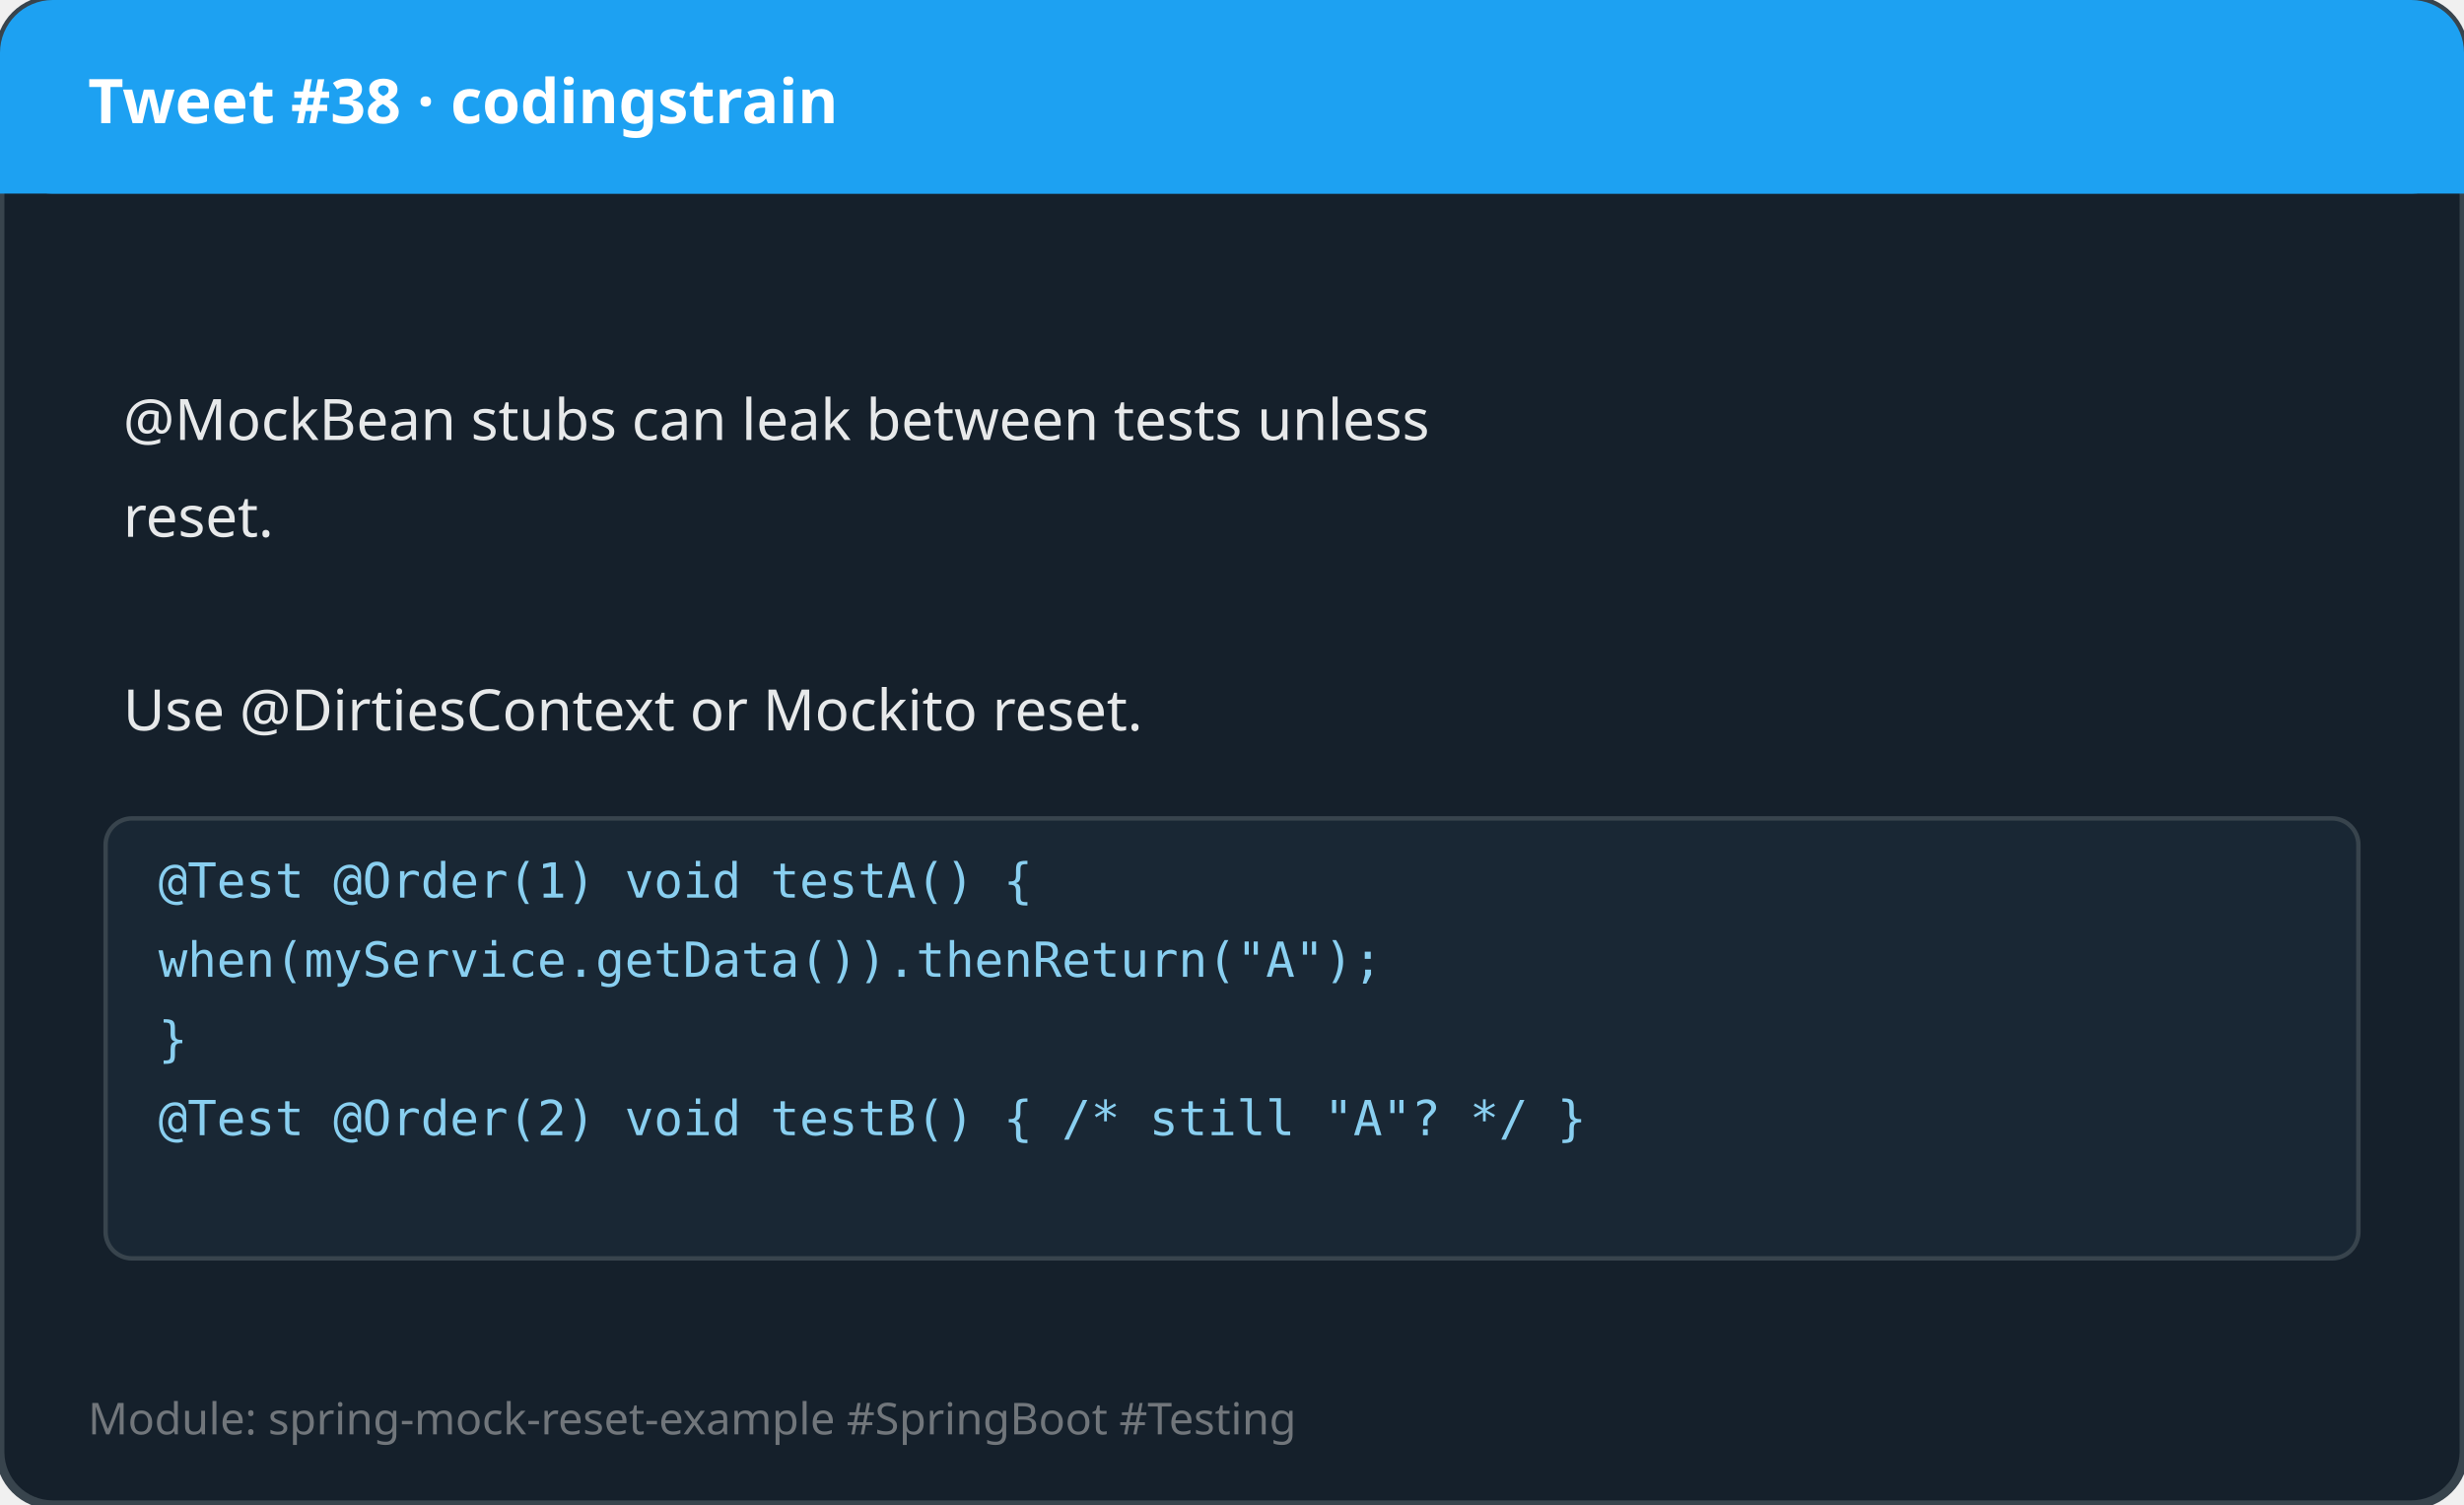
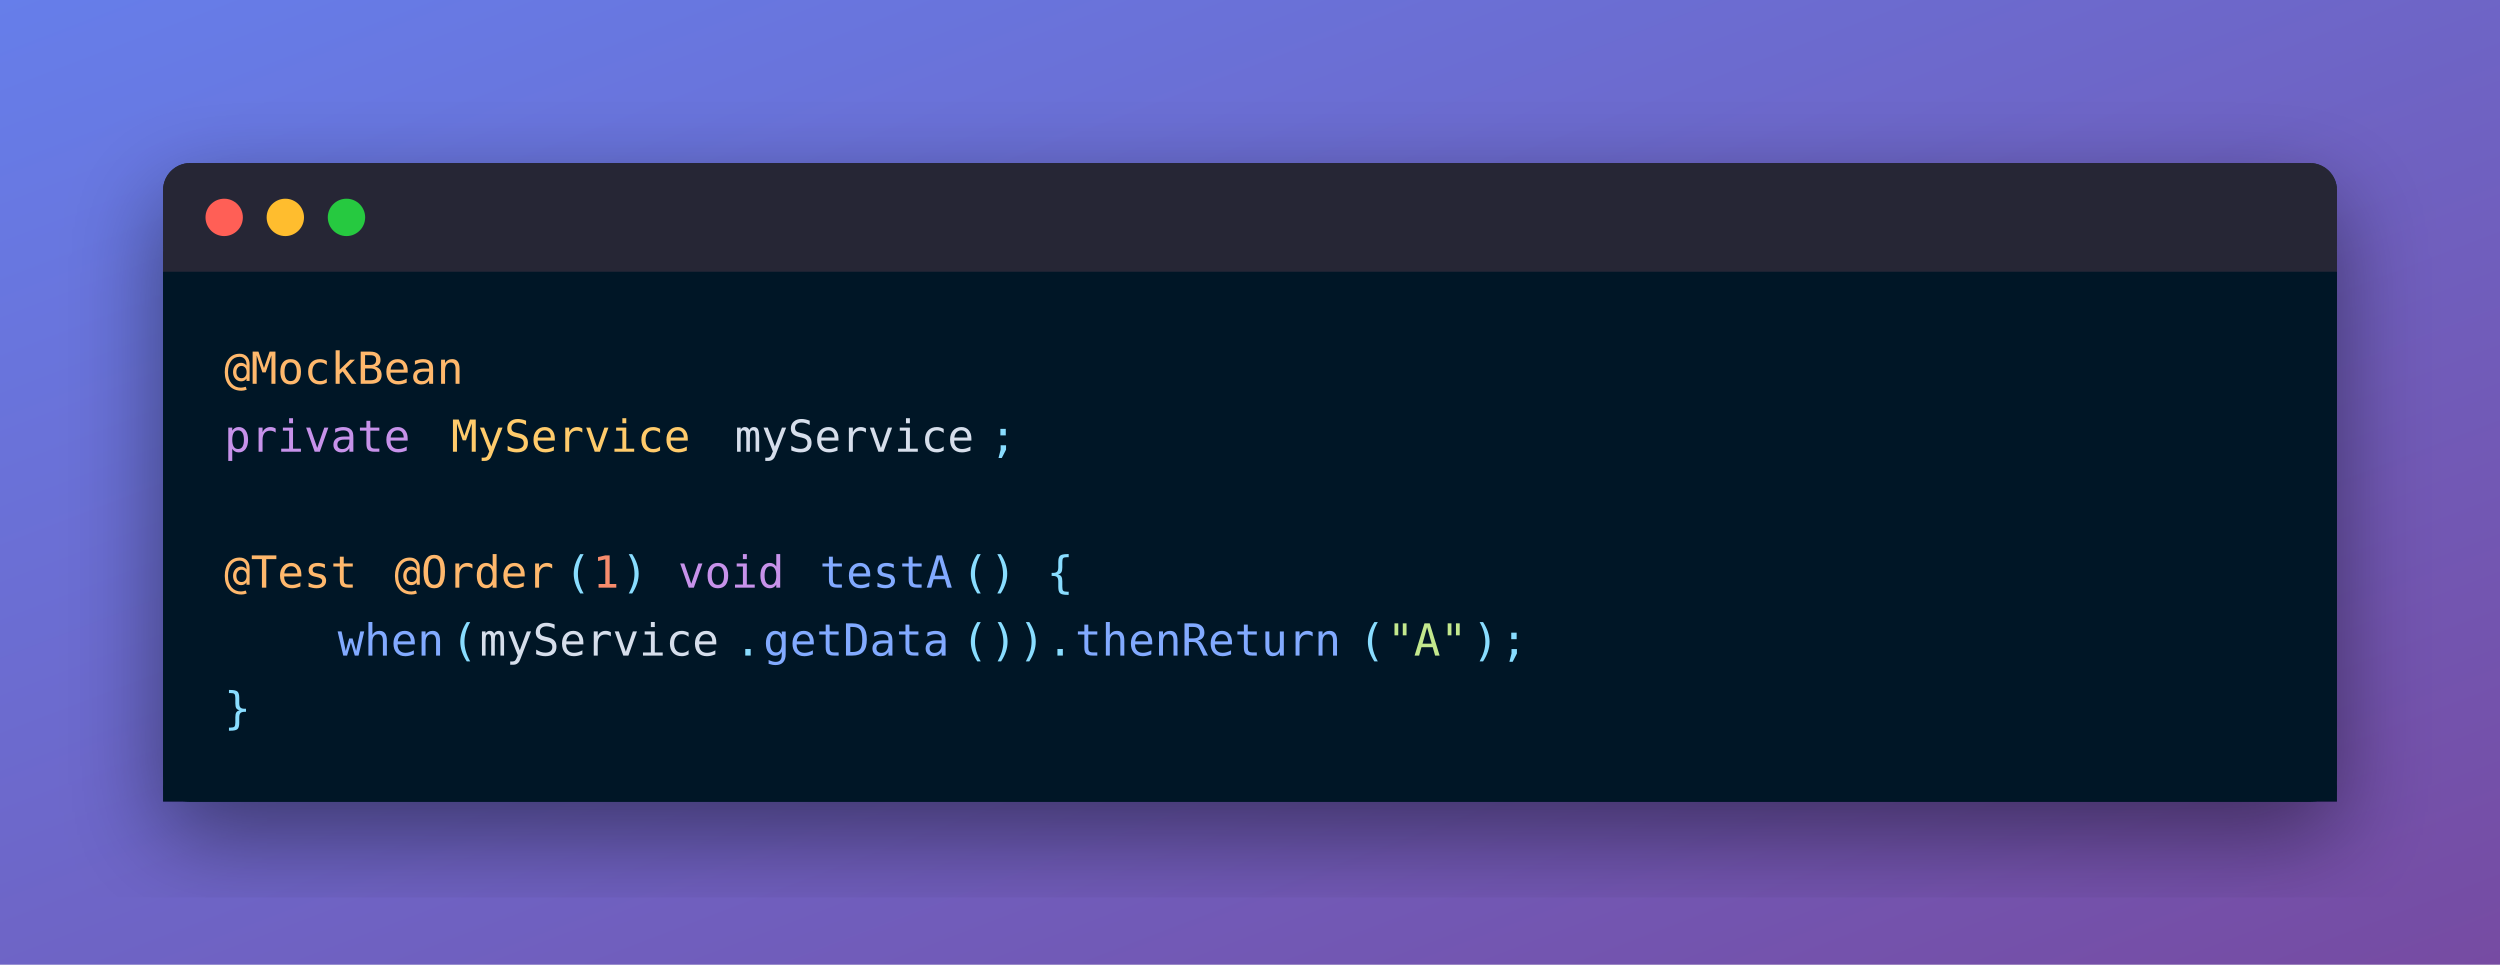
- <svg xmlns="http://www.w3.org/2000/svg" width="560" height="342" viewBox="0 0 560 342">
+ <svg xmlns="http://www.w3.org/2000/svg" width="736" height="284" viewBox="0 0 736 284">
  <defs>
+     <linearGradient id="bg" x1="0%" y1="0%" x2="100%" y2="100%">
+       <stop offset="0%" stop-color="#667eea" />
+       <stop offset="100%" stop-color="#764ba2" />
+     </linearGradient>
+     <filter id="shadow" x="-15%" y="-15%" width="130%" height="130%">
+       <feDropShadow dx="0" dy="10" stdDeviation="14" flood-color="#000" flood-opacity="0.45" />
+     </filter>
    <style>
-       .card { fill: #15202b; stroke: #38444d; stroke-width: 2; }
-       .header { fill: #1DA1F2; }
-       .title { fill: #ffffff; font: bold 14px sans-serif; }
-       .body { fill: #e7e9ea; font: 13px sans-serif; }
-       .code { fill: #89cff0; font: 11px monospace; }
-       .code-bg { fill: #192734; stroke: #38444d; stroke-width: 1; }
-       .footer { fill: #71767b; font: 10px sans-serif; }
+       .kw { fill:#c792ea; font-family:ui-monospace, 'Fira Code', 'JetBrains Mono', Consolas, monospace; font-size:13px; }
+       .ann { fill:#ffb86c; font-family:ui-monospace, 'Fira Code', 'JetBrains Mono', Consolas, monospace; font-size:13px; }
+       .str { fill:#c3e88d; font-family:ui-monospace, 'Fira Code', 'JetBrains Mono', Consolas, monospace; font-size:13px; }
+       .typ { fill:#ffcb6b; font-family:ui-monospace, 'Fira Code', 'JetBrains Mono', Consolas, monospace; font-size:13px; }
+       .met { fill:#82aaff; font-family:ui-monospace, 'Fira Code', 'JetBrains Mono', Consolas, monospace; font-size:13px; }
+       .com { fill:#5c6370; font-family:ui-monospace, 'Fira Code', 'JetBrains Mono', Consolas, monospace; font-size:13px; }
+       .num { fill:#f78c6c; font-family:ui-monospace, 'Fira Code', 'JetBrains Mono', Consolas, monospace; font-size:13px; }
+       .pun { fill:#89ddff; font-family:ui-monospace, 'Fira Code', 'JetBrains Mono', Consolas, monospace; font-size:13px; }
+       .txt { fill:#d6deeb; font-family:ui-monospace, 'Fira Code', 'JetBrains Mono', Consolas, monospace; font-size:13px; }
    </style>
  </defs>
-   <rect x="0" y="0" width="560" height="342" rx="12" class="card" />
-   <rect x="0" y="0" width="560" height="44" rx="12" class="header" />
-   <rect x="0" y="32" width="560" height="12" class="header" />
-   <text x="20" y="28" class="title">Tweet #38 · codingstrain</text>
-   <text x="28" y="100" class="body">@MockBean stubs can leak between tests unless</text>
-   <text x="28" y="122" class="body">reset.</text>
-   <text x="28" y="144" class="body" />
-   <text x="28" y="166" class="body">Use @DirtiesContext or Mockito reset.</text>
-   <rect x="24" y="186" width="512" height="100" rx="6" class="code-bg" />
-   <text x="36" y="204" class="code">@Test @Order(1) void testA() {</text>
-   <text x="36" y="222" class="code">  when(myService.getData()).thenReturn("A");</text>
-   <text x="36" y="240" class="code">}</text>
-   <text x="36" y="258" class="code">@Test @Order(2) void testB() { /* still "A"? */ }</text>
-   <text x="20" y="326" class="footer">Module: spring-mock-reset-example  #SpringBoot #Testing</text>
+   <rect width="100%" height="100%" fill="url(#bg)" />
+   <g filter="url(#shadow)">
+     <rect x="48" y="48" width="640" height="188" rx="8" fill="#252836" />
+     <rect x="48" y="48" width="640" height="32" rx="8" fill="#252836" />
+     <rect x="48" y="74" width="640" height="6" fill="#252836" />
+     <circle cx="66" cy="64" r="5.5" fill="#ff5f56" />
+     <circle cx="84" cy="64" r="5.5" fill="#ffbd2e" />
+     <circle cx="102" cy="64" r="5.5" fill="#27c93f" />
+     <rect x="48" y="80" width="640" height="156" fill="#011627" />
+     <rect x="48" y="228" width="640" height="8" rx="8" fill="#011627" />
+   </g>
+   <text x="66.0" y="113" class="ann">@MockBean</text>
+   <text x="66.0" y="133" class="kw">private</text>
+   <text x="124.4" y="133" class="txt"> </text>
+   <text x="132.8" y="133" class="typ">MyService</text>
+   <text x="207.9" y="133" class="txt"> </text>
+   <text x="216.3" y="133" class="txt">myService</text>
+   <text x="291.4" y="133" class="pun">;</text>
+   <text x="66.0" y="173" class="ann">@Test</text>
+   <text x="107.8" y="173" class="txt"> </text>
+   <text x="116.1" y="173" class="ann">@Order</text>
+   <text x="166.2" y="173" class="pun">(</text>
+   <text x="174.5" y="173" class="num">1</text>
+   <text x="182.9" y="173" class="pun">)</text>
+   <text x="191.2" y="173" class="txt"> </text>
+   <text x="199.6" y="173" class="kw">void</text>
+   <text x="233.0" y="173" class="txt"> </text>
+   <text x="241.3" y="173" class="met">testA</text>
+   <text x="283.1" y="173" class="pun">(</text>
+   <text x="291.4" y="173" class="pun">)</text>
+   <text x="299.8" y="173" class="txt"> </text>
+   <text x="308.2" y="173" class="pun">{</text>
+   <text x="66.0" y="193" class="txt">    </text>
+   <text x="99.4" y="193" class="met">when</text>
+   <text x="132.8" y="193" class="pun">(</text>
+   <text x="141.2" y="193" class="txt">myService</text>
+   <text x="216.3" y="193" class="pun">.</text>
+   <text x="224.7" y="193" class="met">getData</text>
+   <text x="283.1" y="193" class="pun">(</text>
+   <text x="291.5" y="193" class="pun">)</text>
+   <text x="299.8" y="193" class="pun">)</text>
+   <text x="308.2" y="193" class="pun">.</text>
+   <text x="316.5" y="193" class="met">thenReturn</text>
+   <text x="400.0" y="193" class="pun">(</text>
+   <text x="408.4" y="193" class="str">"A"</text>
+   <text x="433.4" y="193" class="pun">)</text>
+   <text x="441.8" y="193" class="pun">;</text>
+   <text x="66.0" y="213" class="pun">}</text>
</svg>
